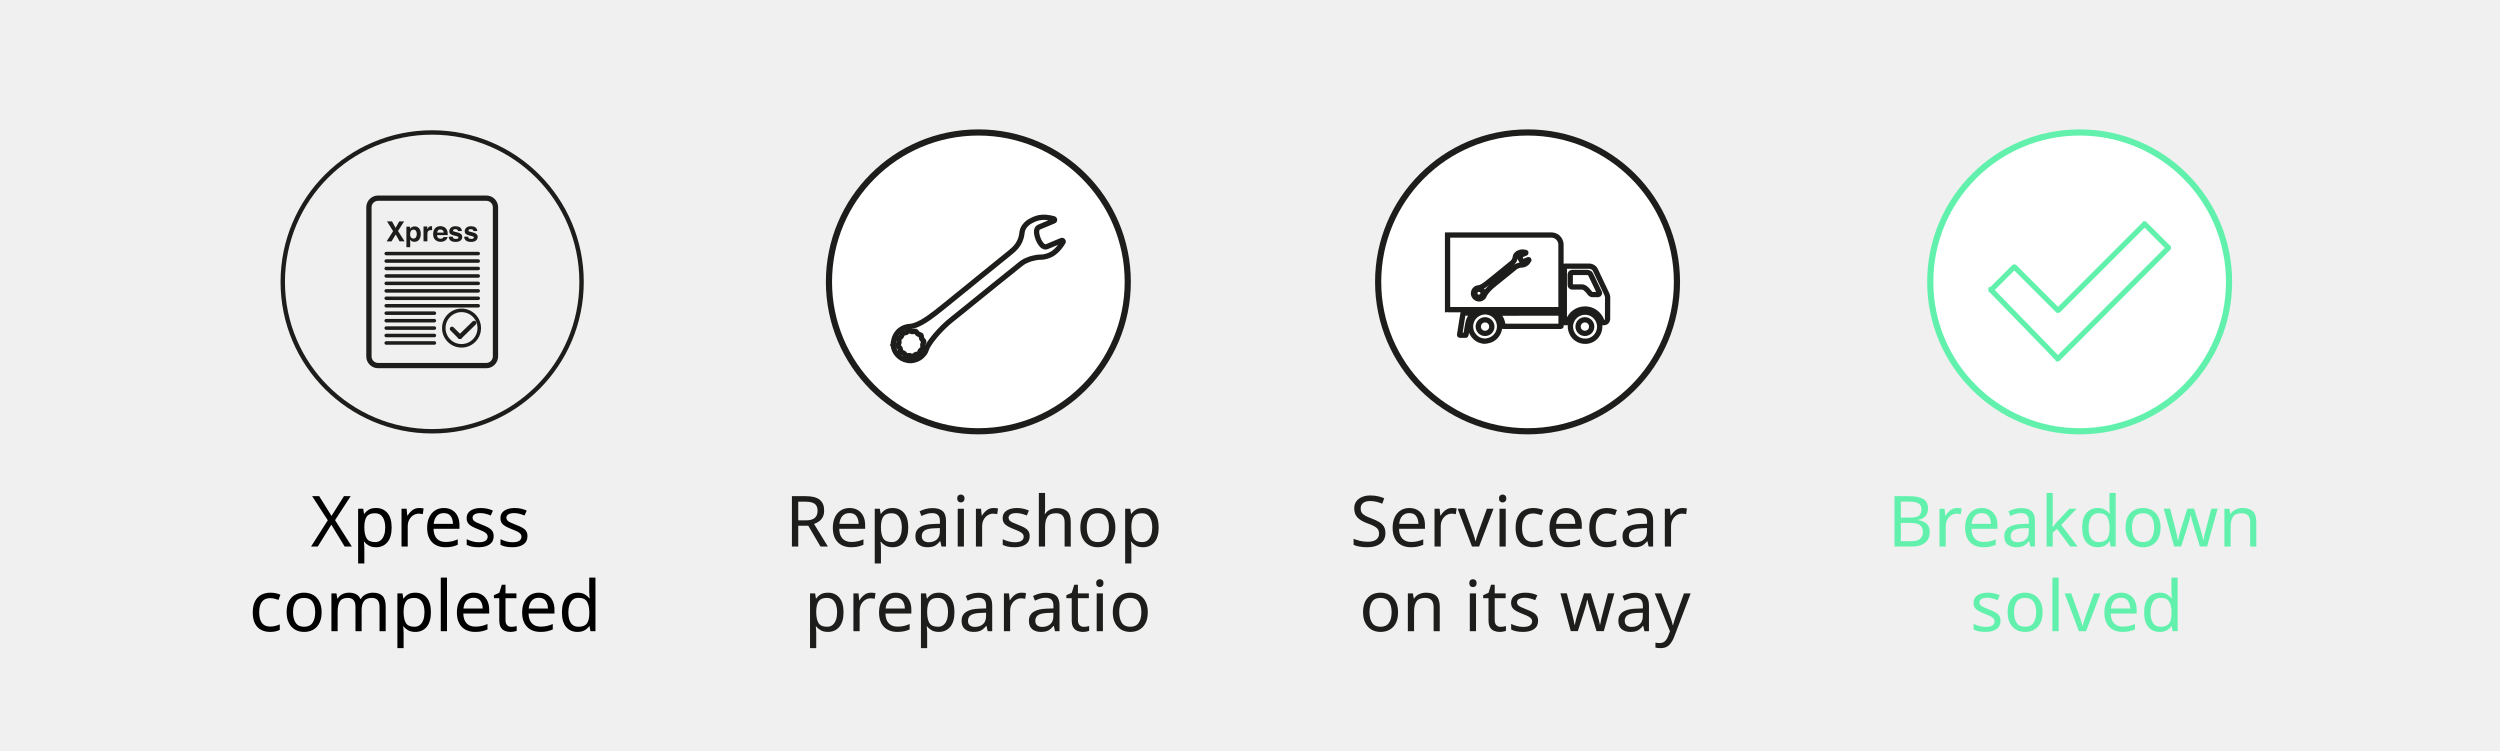
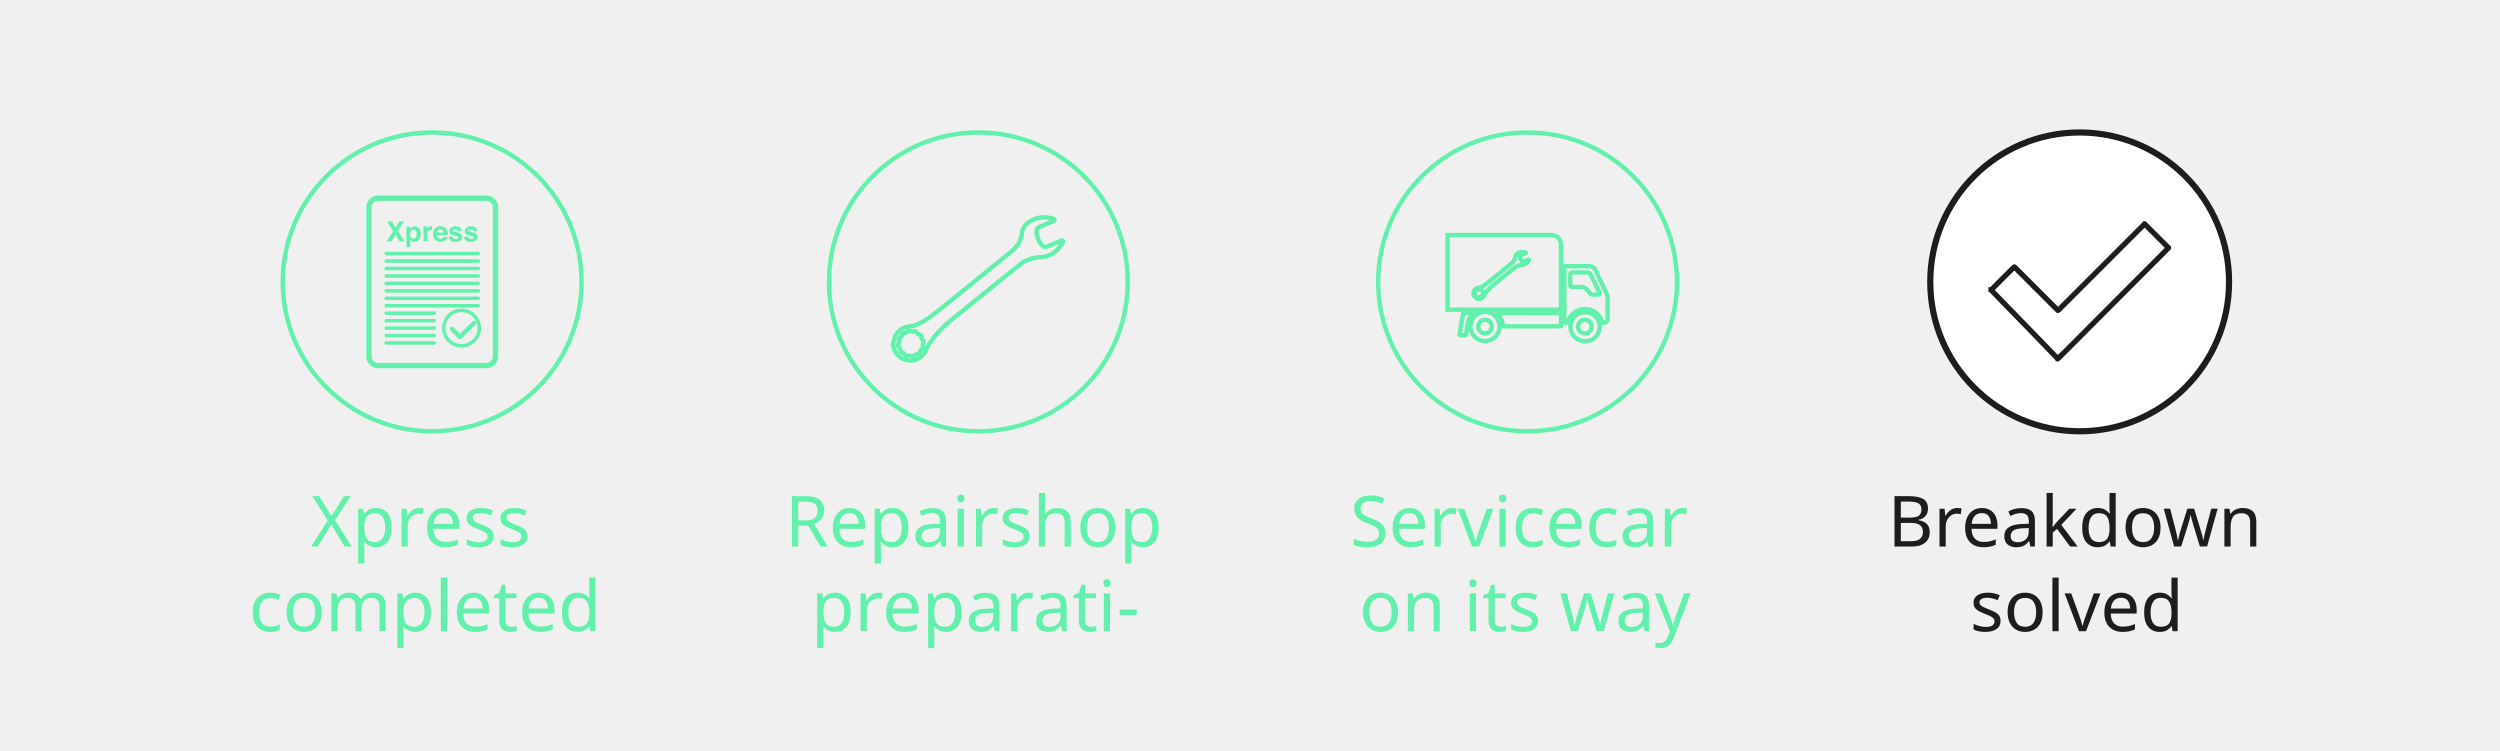
<svg xmlns="http://www.w3.org/2000/svg" version="1.1" id="Ebene_1" x="0px" y="0px" viewBox="0 0 2834.6 850.4" style="enable-background:new 0 0 2834.6 850.4;" xml:space="preserve">
  <style type="text/css">
- 	.st0{fill:none;stroke:#1D1D1B;stroke-width:5;stroke-miterlimit:10;}
- 	.st1{fill:none;stroke:#1D1D1B;stroke-width:6;stroke-miterlimit:10;}
- 	.st2{fill:none;stroke:#1D1D1B;stroke-width:4;stroke-linecap:round;stroke-linejoin:round;stroke-miterlimit:10;}
- 	.st3{fill:none;stroke:#1D1D1B;stroke-width:5;stroke-linecap:round;stroke-linejoin:round;stroke-miterlimit:10;}
- 	.st4{fill:#1D1D1B;}
+ 	.st0{fill:none;stroke:#62F1AC;stroke-width:5;stroke-miterlimit:10;}
+ 	.st1{fill:none;stroke:#62F1AC;stroke-width:6;stroke-miterlimit:10;}
+ 	.st2{fill:none;stroke:#62F1AC;stroke-width:4;stroke-linecap:round;stroke-linejoin:round;stroke-miterlimit:10;}
+ 	.st3{fill:none;stroke:#62F1AC;stroke-width:5;stroke-linecap:round;stroke-linejoin:round;stroke-miterlimit:10;}
+ 	.st4{fill:#62F1AC;}
	.st5{fill:none;}
	.st6{font-family:'HelveticaNeue-Bold';}
	.st7{font-size:80px;}
- 	.st8{fill:#62F1AC;}
- 	.st9{fill:#FFFFFF;stroke:#62F1AC;stroke-width:7;stroke-miterlimit:10;}
- 	.st10{fill:#FFFFFF;stroke:#62F1AC;stroke-width:6;stroke-miterlimit:10;}
- 	.st11{fill:#FFFFFF;stroke:#1D1D1B;stroke-width:7;stroke-miterlimit:10;}
- 	.st12{fill:#FFFFFF;stroke:#1D1D1B;stroke-width:6;stroke-miterlimit:10;}
+ 	.st8{fill:#1D1D1B;}
+ 	.st9{fill:#FFFFFF;stroke:#1D1D1B;stroke-width:7;stroke-miterlimit:10;}
+ 	.st10{fill:#FFFFFF;stroke:#1D1D1B;stroke-width:6;stroke-miterlimit:10;}
</style>
  <g id="XMLID_36_">
    <g id="XMLID_2_">
      <circle id="XMLID_3_" class="st0" cx="490" cy="319.6" r="169.4" />
      <g id="XMLID_4_">
        <path id="XMLID_29_" class="st1" d="M551.5,414.5H428.6c-5.6,0-10.3-4.6-10.3-10.3V235c0-5.6,4.6-10.3,10.3-10.3h122.9     c5.6,0,10.3,4.6,10.3,10.3v169.2C561.7,409.8,557.1,414.5,551.5,414.5z" />
        <g id="XMLID_46_">
          <line id="XMLID_28_" class="st2" x1="437.9" y1="287.5" x2="542.2" y2="287.5" />
          <line id="XMLID_27_" class="st2" x1="437.9" y1="296" x2="542.2" y2="296" />
          <line id="XMLID_26_" class="st2" x1="437.9" y1="304.4" x2="542.2" y2="304.4" />
          <line id="XMLID_25_" class="st2" x1="437.9" y1="312.9" x2="542.2" y2="312.9" />
          <line id="XMLID_24_" class="st2" x1="437.9" y1="321.3" x2="542.2" y2="321.3" />
          <line id="XMLID_23_" class="st2" x1="437.9" y1="329.8" x2="542.2" y2="329.8" />
          <line id="XMLID_22_" class="st2" x1="437.9" y1="338.2" x2="542.2" y2="338.2" />
          <line id="XMLID_21_" class="st2" x1="437.9" y1="346.7" x2="542.2" y2="346.7" />
          <line id="XMLID_20_" class="st2" x1="437.9" y1="355.1" x2="492.5" y2="355.1" />
          <line id="XMLID_19_" class="st2" x1="437.9" y1="363.6" x2="492.5" y2="363.6" />
          <line id="XMLID_18_" class="st2" x1="437.9" y1="372" x2="492.5" y2="372" />
          <line id="XMLID_17_" class="st2" x1="437.9" y1="380.4" x2="492.5" y2="380.4" />
          <line id="XMLID_16_" class="st2" x1="437.9" y1="388.9" x2="492.5" y2="388.9" />
        </g>
        <circle id="XMLID_15_" class="st2" cx="523.3" cy="372" r="20.1" />
        <g id="XMLID_42_">
          <line id="XMLID_14_" class="st3" x1="512.5" y1="372.9" x2="521.5" y2="381.9" />
          <line id="XMLID_13_" class="st3" x1="521.5" y1="381.9" x2="537.6" y2="366.2" />
        </g>
        <g id="XMLID_31_">
          <path id="XMLID_12_" class="st4" d="M443.9,273.7h-5.5l7.3-11.6l-6.9-11.1h5.7l4,7.4l4.2-7.4h5.5l-6.9,10.9l7.4,11.7h-5.7      l-4.3-7.7L443.9,273.7z" />
          <path id="XMLID_38_" class="st4" d="M475,258.7c1.4,1.4,2.1,3.6,2.1,6.4c0,2.9-0.7,5.2-2,6.8c-1.3,1.5-3,2.3-5.2,2.3      c-1.3,0-2.5-0.3-3.4-1c-0.5-0.4-1-0.9-1.4-1.6v8.7h-4.3v-23.3h4.2v2.5c0.5-0.7,1-1.3,1.5-1.7c1-0.7,2.1-1.1,3.5-1.1      C472,256.6,473.7,257.3,475,258.7z M471.7,261.9c-0.6-1-1.5-1.5-2.9-1.5c-1.6,0-2.7,0.8-3.3,2.3c-0.3,0.8-0.5,1.8-0.5,3      c0,2,0.5,3.3,1.6,4.1c0.6,0.5,1.3,0.7,2.2,0.7c1.2,0,2.2-0.5,2.8-1.4c0.6-0.9,1-2.2,1-3.8C472.5,264,472.3,262.9,471.7,261.9z" />
          <path id="XMLID_9_" class="st4" d="M489.5,256.5c0.1,0,0.2,0,0.4,0v4.5c-0.3,0-0.5-0.1-0.7-0.1c-0.2,0-0.4,0-0.5,0      c-1.8,0-2.9,0.6-3.6,1.7c-0.3,0.6-0.5,1.7-0.5,3v8h-4.4v-16.8h4.2v2.9c0.7-1.1,1.3-1.9,1.8-2.3c0.8-0.7,1.9-1,3.2-1      C489.3,256.5,489.4,256.5,489.5,256.5z" />
          <path id="XMLID_34_" class="st4" d="M503.3,257.3c1.2,0.5,2.1,1.3,2.9,2.5c0.7,1,1.1,2.2,1.3,3.5c0.1,0.8,0.2,1.9,0.2,3.3h-12.2      c0.1,1.7,0.7,2.9,1.8,3.5c0.7,0.4,1.5,0.6,2.4,0.6c1,0,1.8-0.3,2.4-0.8c0.3-0.3,0.6-0.7,0.9-1.1h4.5c-0.1,1-0.7,2-1.6,3      c-1.5,1.6-3.6,2.4-6.3,2.4c-2.2,0-4.2-0.7-5.9-2.1c-1.7-1.4-2.6-3.6-2.6-6.7c0-2.9,0.8-5.1,2.3-6.7c1.5-1.5,3.5-2.3,6-2.3      C500.8,256.5,502.1,256.7,503.3,257.3z M496.8,261.1c-0.6,0.6-1,1.5-1.2,2.6h7.5c-0.1-1.2-0.5-2.1-1.2-2.6      c-0.7-0.6-1.6-0.9-2.6-0.9C498.3,260.1,497.4,260.4,496.8,261.1z" />
          <path id="XMLID_6_" class="st4" d="M513.3,268.3c0.1,0.8,0.3,1.3,0.6,1.7c0.6,0.6,1.5,0.9,3,0.9c0.9,0,1.5-0.1,2.1-0.4      c0.5-0.3,0.8-0.6,0.8-1.1c0-0.5-0.2-0.9-0.6-1.1c-0.4-0.3-1.9-0.7-4.6-1.3c-1.9-0.5-3.2-1.1-4-1.8c-0.8-0.7-1.2-1.7-1.2-3      c0-1.5,0.6-2.9,1.8-4c1.2-1.1,2.9-1.7,5.1-1.7c2.1,0,3.8,0.4,5.1,1.2s2.1,2.3,2.3,4.3h-4.4c-0.1-0.6-0.2-1-0.5-1.3      c-0.5-0.6-1.3-0.9-2.5-0.9c-1,0-1.6,0.2-2,0.5s-0.6,0.6-0.6,1c0,0.5,0.2,0.9,0.6,1.1c0.4,0.2,2,0.6,4.6,1.2c1.8,0.4,3,1,3.9,1.9      c0.9,0.8,1.3,1.9,1.3,3.1c0,1.7-0.6,3-1.9,4.1c-1.2,1-3.1,1.6-5.7,1.6c-2.6,0-4.6-0.6-5.8-1.7c-1.2-1.1-1.9-2.5-1.9-4.2      L513.3,268.3L513.3,268.3z" />
          <path id="XMLID_30_" class="st4" d="M530.8,268.3c0.1,0.8,0.3,1.3,0.6,1.7c0.6,0.6,1.5,0.9,3,0.9c0.9,0,1.5-0.1,2.1-0.4      c0.5-0.3,0.8-0.6,0.8-1.1c0-0.5-0.2-0.9-0.6-1.1c-0.4-0.3-1.9-0.7-4.6-1.3c-1.9-0.5-3.2-1.1-4-1.8c-0.8-0.7-1.2-1.7-1.2-3      c0-1.5,0.6-2.9,1.8-4s2.9-1.7,5.1-1.7c2.1,0,3.8,0.4,5.1,1.2s2.1,2.3,2.3,4.3h-4.4c-0.1-0.6-0.2-1-0.5-1.3      c-0.5-0.6-1.3-0.9-2.5-0.9c-1,0-1.6,0.2-2,0.5c-0.4,0.3-0.6,0.6-0.6,1c0,0.5,0.2,0.9,0.6,1.1c0.4,0.2,2,0.6,4.6,1.2      c1.8,0.4,3,1,3.9,1.9c0.9,0.8,1.3,1.9,1.3,3.1c0,1.7-0.6,3-1.9,4.1c-1.2,1-3.1,1.6-5.7,1.6c-2.6,0-4.6-0.6-5.8-1.7      c-1.3-1.1-1.9-2.5-1.9-4.2L530.8,268.3L530.8,268.3z" />
        </g>
      </g>
    </g>
    <rect id="XMLID_103_" x="246.7" y="562.6" class="st5" width="476.6" height="216.6" />
    <text id="XMLID_104_" transform="matrix(1 0 0 1 352.3805 619.6904)">
-       <tspan x="0" y="0" class="st6 st7">Xpress </tspan>
-       <tspan x="-70.2" y="96" class="st6 st7">completed</tspan>
+       <tspan x="0" y="0" class="st4 st6 st7">Xpress </tspan>
+       <tspan x="-70.2" y="96" class="st4 st6 st7">completed</tspan>
    </text>
  </g>
  <g id="XMLID_37_">
    <rect id="XMLID_110_" x="2127.7" y="562.6" class="st5" width="460.6" height="183.8" />
    <text id="XMLID_109_" transform="matrix(1 0 0 1 2140.286 619.6904)">
      <tspan x="0" y="0" class="st8 st6 st7">Breakdown </tspan>
      <tspan x="93.3" y="96" class="st8 st6 st7">solved</tspan>
    </text>
    <g id="XMLID_35_">
      <circle id="XMLID_102_" class="st9" cx="2358" cy="319.6" r="169.4" />
      <g id="AWWqmQ.tif">
        <g id="XMLID_111_">
          <path id="XMLID_120_" class="st10" d="M2257.5,328.7c0.2,0,0.4-0.2,0.5-0.3c0.2-0.2,0.4-0.4,0.5-0.5      c8.2-8.2,16.3-16.3,24.5-24.5c0.2-0.2,0.4-0.4,0.6-0.6c0.2-0.2,0.4-0.2,0.6,0c0.2,0.2,0.4,0.4,0.6,0.6      c16,16,31.9,31.9,47.9,47.9c0.2,0.2,0.4,0.4,0.6,0.6c0.1,0.1,0.3,0.1,0.4,0c0.2-0.2,0.4-0.4,0.6-0.6      c20.8-20.8,41.6-41.6,62.5-62.5c11.4-11.4,22.7-22.7,34.1-34.1c0.2-0.2,0.5-0.5,0.7-0.8c0.1,0,0.1,0,0.1,0      c0.2,0.2,0.4,0.5,0.6,0.7c8.5,8.5,17.1,17.1,25.6,25.6c0.2,0.2,0.4,0.4,0.7,0.6c0,0.1,0,0.2,0,0.3c-0.3,0.3-0.5,0.6-0.8,0.9      c-15.8,15.9-31.7,31.7-47.4,47.5c-17.7,17.9-35.6,35.6-53.3,53.5c-7.6,7.7-15.3,15.4-23,23c-0.3,0.3-0.5,0.6-0.8,0.8      c-0.1,0-0.1,0-0.2,0c-0.1-0.3-0.2-0.4-0.4-0.6c-1.3-1.3-2.6-2.7-3.9-4c-1.6-1.7-3.2-3.3-4.8-5c-1.6-1.7-3.3-3.3-4.9-5.1      c-1.5-1.6-3.2-3.2-4.7-4.8c-1.6-1.7-3.3-3.3-4.9-5.1c-1.5-1.6-3.2-3.2-4.7-4.8c-1.6-1.7-3.3-3.3-4.9-5.1      c-1.5-1.6-3.2-3.2-4.7-4.8c-1.6-1.7-3.3-3.4-5-5.1c-1.5-1.6-3.1-3.2-4.6-4.8c-1.6-1.8-3.4-3.4-5.1-5.2c-1.5-1.6-3.2-3.2-4.7-4.8      c-1.6-1.7-3.3-3.3-4.9-5.1c-1.5-1.6-3.2-3.2-4.7-4.8c-1.6-1.7-3.3-3.3-4.9-5.1c-1-1.1-2.1-2.2-3.2-3.3c-0.2-0.2-0.4-0.4-0.6-0.5      C2257.5,328.8,2257.5,328.8,2257.5,328.7z" />
        </g>
      </g>
    </g>
  </g>
  <g id="XMLID_40_">
-     <rect id="XMLID_108_" x="1502" y="562.6" class="st5" width="463.3" height="183.8" />
-     <text id="XMLID_107_" transform="matrix(1 0 0 1 1530.691 619.6904)">
-       <tspan x="0" y="0" class="st4 st6 st7">Servicecar </tspan>
-       <tspan x="10.4" y="96" class="st4 st6 st7">on its way</tspan>
-     </text>
+     <g id="XMLID_107_">
+       <rect id="XMLID_69_" x="1502" y="562.6" class="st5" width="463.3" height="183.8" />
+       <text id="XMLID_68_" transform="matrix(1 0 0 1 1530.691 619.6904)">
+         <tspan x="0" y="0" class="st4 st6 st7">Servicecar </tspan>
+         <tspan x="10.4" y="96" class="st4 st6 st7">on its way</tspan>
+       </text>
+     </g>
    <g id="XMLID_33_">
-       <circle id="XMLID_101_" class="st11" cx="1732" cy="319.6" r="169.4" />
+       <circle id="XMLID_101_" class="st0" cx="1732" cy="319.6" r="169.4" />
      <g id="_x30_qD97e.tif">
        <g id="XMLID_112_">
-           <path id="XMLID_162_" class="st12" d="M1641.3,351.2c0-28.2,0-56.5,0-84.7c39.5,0,79.1,0,118.6,0c0.1,0,0.3,0.1,0.4,0.1      c0.3,0,0.6,0.1,0.8,0.1c2.4,0.5,4.5,1.6,6.1,3.5c1.1,1.3,1.9,2.7,2.3,4.3c0.3,1,0.4,2.1,0.4,3.2c0,24.2,0,48.3,0,72.5      c0,0.1,0,0.3,0,0.4c0,0.1,0,0.2,0,0.2c0,0.2-0.1,0.3-0.3,0.3c-0.2,0-0.5,0-0.7,0c-42.3,0-84.6,0-126.9,0      C1641.8,351.2,1641.5,351.2,1641.3,351.2z M1670.7,332.6c0,0.2,0,0.4,0,0.6c0.3,2.9,2.5,5,5,5.6c1.6,0.3,3.1,0.1,4.4-0.7      c1.4-0.8,2.4-2,2.9-3.5c0.1-0.4,0.3-0.7,0.5-1c0.4-0.7,0.8-1.4,1.3-2c1.1-1.6,2.5-3,3.8-4.4c0.5-0.5,1-1,1.5-1.5      c0.4-0.4,0.9-0.8,1.3-1.2c1.3-1.1,2.6-2.1,3.9-3.2c2.4-1.9,4.8-3.9,7.2-5.8c2.4-2,4.8-3.9,7.3-5.9c2.7-2.2,5.4-4.3,8-6.5      c0.4-0.3,0.9-0.7,1.3-0.9c0.9-0.5,1.9-0.9,2.9-1.2c1-0.3,1.9-0.5,2.9-0.5c0.4,0,0.9,0,1.3-0.1c1.3-0.2,2.5-0.6,3.6-1.3      c1.6-1,2.7-2.4,3.6-4c0-0.1,0.1-0.1,0.1-0.2c0.1-0.3-0.1-0.6-0.5-0.5c-0.1,0-0.3,0.1-0.4,0.1c-0.8,0.3-1.6,0.6-2.4,1      c-0.9,0.4-1.8,0.7-2.7,1.1c-0.5,0.2-0.9,0.1-1.4-0.1c-0.1-0.1-0.3-0.2-0.4-0.3c-0.3-0.3-0.6-0.6-0.8-0.9      c-0.7-1.1-1.2-2.3-1.4-3.7c-0.1-0.4,0-0.8,0.1-1.2c0.1-0.6,0.4-1,1-1.2c0,0,0.1,0,0.1-0.1c1.6-0.7,3.3-1.3,4.9-2      c0.1-0.1,0.3-0.1,0.4-0.2c0.3-0.2,0.2-0.5-0.1-0.6c-0.1-0.1-0.3-0.1-0.4-0.1c-0.8-0.2-1.6-0.3-2.4-0.4c-0.8-0.1-1.6,0-2.4,0.1      c-1.7,0.3-3.3,1-4.6,2.1c-1.1,0.9-1.8,2-2,3.5c-0.1,0.6-0.2,1.2-0.4,1.8c-0.4,1.3-0.9,2.4-1.8,3.4c-0.6,0.8-1.3,1.4-2.1,2      c-0.9,0.8-1.9,1.5-2.8,2.3c-3.2,2.6-6.5,5.2-9.7,7.9c-2.2,1.8-4.4,3.5-6.5,5.3c-3,2.4-6,4.9-9,7.2c-1.6,1.2-3.2,2.4-4.9,3.4      c-0.8,0.4-1.6,0.8-2.4,1.1c-0.7,0.3-1.5,0.5-2.2,0.5C1673.3,326.5,1670.7,329.3,1670.7,332.6z" />
-           <path id="XMLID_159_" class="st12" d="M1822.7,362.4c0,0.1-0.1,0.2-0.1,0.3c-0.2,1.4-1.6,3-3.8,3.1c-0.6,0-1.1,0-1.7,0      c-0.1,0-0.2,0-0.2,0c-0.2,0-0.3-0.1-0.3-0.3c-0.1-0.2-0.1-0.3-0.1-0.5c-0.7-2.6-1.9-4.9-3.6-7c-1.6-2-3.5-3.7-5.8-5      c-2.2-1.3-4.5-2.1-7-2.4c-1.2-0.2-2.5-0.3-3.8-0.2c-3.8,0.2-7.4,1.3-10.5,3.5c-1.1,0.8-2.1,1.6-3,2.5c-1.2,1.3-2.3,2.7-3.2,4.3      c-0.8,1.4-1.4,2.9-1.8,4.4c-0.2,0.7-0.2,0.7-0.8,0.7c-0.9,0-1.8,0-2.7,0c-0.1,0-0.3,0-0.4,0c-0.1,0-0.2-0.1-0.2-0.2      c0-0.1,0-0.2,0-0.3c0-0.2,0-0.3,0-0.5c0-20.7,0-41.3,0-62c0-0.2,0-0.4,0-0.6c0-0.3,0.1-0.4,0.4-0.4c0.1,0,0.2,0,0.3,0      c0.3,0,0.5,0,0.8,0c8.8,0,17.7,0,26.5,0c1,0,2,0.1,2.9,0.5c1.9,0.7,3.4,1.9,4.3,3.8c0.6,1.2,1.1,2.3,1.7,3.5      c0.3,0.7,0.7,1.5,1,2.2c1,2.2,2.1,4.3,3.1,6.5c1.2,2.5,2.4,5,3.6,7.6c1.1,2.4,2.3,4.8,3.4,7.2c0.3,0.7,0.7,1.4,0.8,2.2      c0.1,0.3,0.2,0.7,0.2,1.1c0,0.1,0,0.2,0.1,0.4C1822.7,345.2,1822.7,353.8,1822.7,362.4z M1791.4,308.9L1791.4,308.9      c-2.7,0-5.5,0-8.2,0c-0.2,0-0.4,0-0.6,0c-1.2,0.1-2.1,1-2.2,2.3c0,0.1,0,0.3,0,0.4c0,3.7,0,7.5,0,11.2c0,0.2,0,0.3,0,0.5      c0.1,1.1,0.9,2,2.1,2.1c0.2,0,0.4,0,0.6,0c3.5,0,7,0,10.5,0c0.7,0,1.4,0.1,2.1,0.4c0.7,0.3,1.4,0.7,2,1.2c1,0.8,1.9,1.7,2.7,2.6      c0.8,0.9,1.5,1.9,2.3,2.8c0.2,0.2,0.4,0.4,0.6,0.7c0.5,0.5,1.2,0.8,2,0.9c0.1,0,0.3,0,0.4,0c2,0,3.9,0,5.9,0c0.2,0,0.3,0,0.5,0      c0.6-0.1,1.1-0.4,1.4-1.1c0.2-0.5,0.1-0.9-0.1-1.3c-0.3-0.7-0.6-1.3-1-2c-0.8-1.6-1.5-3.2-2.3-4.8c-1.3-2.8-2.7-5.6-4-8.3      c-0.8-1.6-1.5-3.2-2.3-4.8c-0.1-0.2-0.2-0.5-0.4-0.7c-0.6-1.1-1.5-1.7-2.7-2c-0.3-0.1-0.6-0.1-1-0.1      C1796.9,308.9,1794.1,308.9,1791.4,308.9z" />
-           <path id="XMLID_156_" class="st12" d="M1795.3,386.8c-0.3-0.1-0.5-0.1-0.8-0.1c-3-0.5-5.6-1.7-7.9-3.6c-1.8-1.5-3.2-3.2-4.2-5.3      c-0.9-1.8-1.5-3.6-1.7-5.6c-0.3-2.7,0-5.4,1.1-7.9c0.7-1.8,1.7-3.5,3.1-4.9c2.7-3,6-4.7,9.9-5.3c1-0.2,2.1-0.2,3.2-0.2      c2.2,0.1,4.3,0.6,6.3,1.6c2.1,1,4,2.4,5.5,4.2c1.9,2.2,3.1,4.8,3.7,7.6c0.3,1.4,0.4,2.7,0.3,4.1c-0.2,2.6-0.9,5-2.2,7.3      c-0.9,1.5-1.9,2.8-3.2,4c-1.8,1.6-3.8,2.8-6.1,3.5c-0.9,0.3-1.9,0.5-2.9,0.6c-0.1,0-0.2,0-0.3,0.1      C1797.7,386.8,1796.5,386.8,1795.3,386.8z M1804.7,370.3c0.1-3.8-3-7.7-7.7-7.7c-4.2,0-7.7,3.3-7.7,7.7c0,4.7,3.9,7.7,7.7,7.7      C1801.3,378,1804.8,374.6,1804.7,370.3z" />
-           <path id="XMLID_153_" class="st12" d="M1682,386.8c-0.3-0.1-0.5-0.1-0.8-0.2c-3.1-0.5-5.8-1.8-8.2-3.9c-1.6-1.4-2.9-3.1-3.9-5      c-0.8-1.6-1.4-3.4-1.6-5.2c-0.1-0.8-0.2-1.7-0.2-2.5c0.1-2.8,0.8-5.4,2.1-7.9c0.9-1.6,2-2.9,3.3-4.2c1.6-1.4,3.4-2.5,5.4-3.3      c1.2-0.4,2.4-0.7,3.7-0.9c1.1-0.1,2.3-0.2,3.4-0.1c2.1,0.2,4.1,0.8,6,1.7c3.2,1.6,5.6,4.1,7.3,7.3c0.9,1.8,1.5,3.8,1.7,5.9      c0.3,2.7-0.1,5.4-1.2,8c-1,2.4-2.5,4.4-4.4,6.1c-2.3,2-5,3.3-8.1,3.8c-0.3,0-0.6,0.1-0.9,0.2      C1684.5,386.8,1683.2,386.8,1682,386.8z M1683.8,378c4.1,0.1,7.7-3.2,7.7-7.7c0-4.2-3.3-7.7-7.7-7.7c-4.5,0-7.7,3.7-7.7,7.7      C1676.1,374.6,1679.7,378.1,1683.8,378z" />
-           <path id="XMLID_152_" class="st12" d="M1733.4,355c11.9,0,23.7,0,35.6,0c0.2,0,0.4,0,0.7,0c0.2,0,0.3,0.1,0.3,0.3      c0,0.2,0,0.4,0,0.6c0,2.5,0,5,0,7.4c0,2,0,3.9,0,5.9c0,0.2,0,0.4,0,0.6c0,0.1-0.1,0.2-0.2,0.2c-0.1,0-0.2,0-0.2,0      c-0.2,0-0.3,0-0.5,0c-21.4,0-42.7,0-64.1,0c-0.2,0-0.4,0-0.7,0c-0.2,0-0.3-0.1-0.3-0.3c0-0.1,0-0.2,0-0.3      c-0.1-3-0.9-5.8-2.3-8.4c-0.9-1.7-2-3.2-3.3-4.5c-0.3-0.3-0.7-0.7-1-1c-0.1-0.1-0.2-0.2-0.2-0.2c-0.1-0.1,0-0.2,0.1-0.2      c0.1,0,0.2,0,0.2,0c0.2,0,0.4,0,0.6,0C1709.7,355,1721.6,355,1733.4,355z" />
-           <path id="XMLID_151_" class="st12" d="M1664.9,355c1.8,0,3.5,0,5.3,0c0.2,0,0.4-0.1,0.6,0.1c0,0.2-0.2,0.3-0.3,0.4      c-1,0.9-1.8,1.8-2.6,2.9c-1.2,1.7-2.2,3.5-2.8,5.4c-0.4,1.2-0.7,2.4-0.9,3.6c-0.5,2.8-0.9,5.7-1.4,8.5c-0.2,1.2-0.4,2.4-0.6,3.6      c-0.1,0.6-0.1,0.6-0.7,0.6c-2,0-4,0-5.9,0c-0.6,0-0.7,0-0.6-0.7c0.3-1.7,0.5-3.3,0.8-5c0.4-2.6,0.8-5.2,1.2-7.8      c0.4-2.3,0.7-4.6,1.1-6.8c0.2-1.4,0.5-2.9,0.7-4.3c0,0,0,0,0,0c0.1-0.5,0.1-0.5,0.6-0.6c0.6,0,1.2,0,1.9,0      C1662.4,355,1663.7,355,1664.9,355z" />
-           <path id="XMLID_150_" class="st12" d="M1676.3,327.7c0.1,0,0.2,0.1,0.3,0.1c1,0.4,0.7,0.3,1.7,0.2c0.3-0.1,0.6,0,0.8,0.3      c0,0,0,0,0,0c0.3,0.5,0.7,0.8,1.3,0.9c0.1,0,0.1,0.1,0.2,0.1c0.2,0.1,0.3,0.2,0.3,0.4c0,0.2,0.1,0.4,0.1,0.6      c0,0.3,0.1,0.5,0.3,0.7c0.1,0.2,0.3,0.3,0.4,0.5c0.1,0.1,0.1,0.3,0.1,0.4c-0.1,0.2-0.2,0.5-0.3,0.7c-0.1,0.2-0.1,0.4-0.1,0.7      c0,0.2,0.1,0.4,0.1,0.6c0,0.2,0,0.4-0.2,0.5c-0.2,0.1-0.3,0.3-0.5,0.4c-0.2,0.2-0.4,0.4-0.5,0.6c-0.1,0.2-0.2,0.4-0.3,0.6      c-0.1,0.2-0.2,0.2-0.3,0.3c-0.2,0-0.3,0.1-0.5,0.1c-0.4,0-0.7,0.2-1,0.5c-0.1,0.1-0.2,0.2-0.4,0.3c-0.1,0.1-0.3,0.1-0.5,0.1      c-0.2-0.1-0.4-0.2-0.7-0.2c-0.2-0.1-0.5-0.1-0.7-0.1c-0.2,0-0.4,0-0.5,0.1c-0.3,0.1-0.5,0-0.6-0.3c-0.1-0.2-0.2-0.3-0.3-0.4      c-0.2-0.2-0.4-0.3-0.6-0.4c-0.2-0.1-0.4-0.2-0.6-0.2c-0.3-0.1-0.4-0.3-0.4-0.5c0-0.2-0.1-0.3-0.1-0.5c0-0.3-0.1-0.6-0.4-0.8      c-0.1-0.1-0.2-0.3-0.3-0.4c-0.2-0.2-0.2-0.4-0.1-0.6c0.1-0.2,0.1-0.4,0.2-0.6c0.1-0.2,0.1-0.5,0.1-0.7c0-0.2-0.1-0.4-0.1-0.6      c0-0.2,0-0.4,0.2-0.5c0.2-0.1,0.3-0.3,0.5-0.4c0.2-0.2,0.4-0.4,0.5-0.7c0-0.1,0.1-0.3,0.2-0.4c0.1-0.3,0.3-0.4,0.6-0.5      c0.2,0,0.4-0.1,0.5-0.1c0.3,0,0.5-0.1,0.7-0.3c0.2-0.1,0.3-0.3,0.5-0.4C1676.1,327.8,1676.2,327.7,1676.3,327.7z" />
+           <path id="XMLID_162_" class="st0" d="M1641.3,351.2c0-28.2,0-56.5,0-84.7c39.5,0,79.1,0,118.6,0c0.1,0,0.3,0.1,0.4,0.1      c0.3,0,0.6,0.1,0.8,0.1c2.4,0.5,4.5,1.6,6.1,3.5c1.1,1.3,1.9,2.7,2.3,4.3c0.3,1,0.4,2.1,0.4,3.2c0,24.2,0,48.3,0,72.5      c0,0.1,0,0.3,0,0.4c0,0.1,0,0.2,0,0.2c0,0.2-0.1,0.3-0.3,0.3c-0.2,0-0.5,0-0.7,0c-42.3,0-84.6,0-126.9,0      C1641.8,351.2,1641.5,351.2,1641.3,351.2z M1670.7,332.6c0,0.2,0,0.4,0,0.6c0.3,2.9,2.5,5,5,5.6c1.6,0.3,3.1,0.1,4.4-0.7      c1.4-0.8,2.4-2,2.9-3.5c0.1-0.4,0.3-0.7,0.5-1c0.4-0.7,0.8-1.4,1.3-2c1.1-1.6,2.5-3,3.8-4.4c0.5-0.5,1-1,1.5-1.5      c0.4-0.4,0.9-0.8,1.3-1.2c1.3-1.1,2.6-2.1,3.9-3.2c2.4-1.9,4.8-3.9,7.2-5.8c2.4-2,4.8-3.9,7.3-5.9c2.7-2.2,5.4-4.3,8-6.5      c0.4-0.3,0.9-0.7,1.3-0.9c0.9-0.5,1.9-0.9,2.9-1.2c1-0.3,1.9-0.5,2.9-0.5c0.4,0,0.9,0,1.3-0.1c1.3-0.2,2.5-0.6,3.6-1.3      c1.6-1,2.7-2.4,3.6-4c0-0.1,0.1-0.1,0.1-0.2c0.1-0.3-0.1-0.6-0.5-0.5c-0.1,0-0.3,0.1-0.4,0.1c-0.8,0.3-1.6,0.6-2.4,1      c-0.9,0.4-1.8,0.7-2.7,1.1c-0.5,0.2-0.9,0.1-1.4-0.1c-0.1-0.1-0.3-0.2-0.4-0.3c-0.3-0.3-0.6-0.6-0.8-0.9      c-0.7-1.1-1.2-2.3-1.4-3.7c-0.1-0.4,0-0.8,0.1-1.2c0.1-0.6,0.4-1,1-1.2c0,0,0.1,0,0.1-0.1c1.6-0.7,3.3-1.3,4.9-2      c0.1-0.1,0.3-0.1,0.4-0.2c0.3-0.2,0.2-0.5-0.1-0.6c-0.1-0.1-0.3-0.1-0.4-0.1c-0.8-0.2-1.6-0.3-2.4-0.4c-0.8-0.1-1.6,0-2.4,0.1      c-1.7,0.3-3.3,1-4.6,2.1c-1.1,0.9-1.8,2-2,3.5c-0.1,0.6-0.2,1.2-0.4,1.8c-0.4,1.3-0.9,2.4-1.8,3.4c-0.6,0.8-1.3,1.4-2.1,2      c-0.9,0.8-1.9,1.5-2.8,2.3c-3.2,2.6-6.5,5.2-9.7,7.9c-2.2,1.8-4.4,3.5-6.5,5.3c-3,2.4-6,4.9-9,7.2c-1.6,1.2-3.2,2.4-4.9,3.4      c-0.8,0.4-1.6,0.8-2.4,1.1c-0.7,0.3-1.5,0.5-2.2,0.5C1673.3,326.5,1670.7,329.3,1670.7,332.6z" />
+           <path id="XMLID_159_" class="st0" d="M1822.7,362.4c0,0.1-0.1,0.2-0.1,0.3c-0.2,1.4-1.6,3-3.8,3.1c-0.6,0-1.1,0-1.7,0      c-0.1,0-0.2,0-0.2,0c-0.2,0-0.3-0.1-0.3-0.3c-0.1-0.2-0.1-0.3-0.1-0.5c-0.7-2.6-1.9-4.9-3.6-7c-1.6-2-3.5-3.7-5.8-5      c-2.2-1.3-4.5-2.1-7-2.4c-1.2-0.2-2.5-0.3-3.8-0.2c-3.8,0.2-7.4,1.3-10.5,3.5c-1.1,0.8-2.1,1.6-3,2.5c-1.2,1.3-2.3,2.7-3.2,4.3      c-0.8,1.4-1.4,2.9-1.8,4.4c-0.2,0.7-0.2,0.7-0.8,0.7c-0.9,0-1.8,0-2.7,0c-0.1,0-0.3,0-0.4,0c-0.1,0-0.2-0.1-0.2-0.2      c0-0.1,0-0.2,0-0.3c0-0.2,0-0.3,0-0.5c0-20.7,0-41.3,0-62c0-0.2,0-0.4,0-0.6c0-0.3,0.1-0.4,0.4-0.4c0.1,0,0.2,0,0.3,0      c0.3,0,0.5,0,0.8,0c8.8,0,17.7,0,26.5,0c1,0,2,0.1,2.9,0.5c1.9,0.7,3.4,1.9,4.3,3.8c0.6,1.2,1.1,2.3,1.7,3.5      c0.3,0.7,0.7,1.5,1,2.2c1,2.2,2.1,4.3,3.1,6.5c1.2,2.5,2.4,5,3.6,7.6c1.1,2.4,2.3,4.8,3.4,7.2c0.3,0.7,0.7,1.4,0.8,2.2      c0.1,0.3,0.2,0.7,0.2,1.1c0,0.1,0,0.2,0.1,0.4C1822.7,345.2,1822.7,353.8,1822.7,362.4z M1791.4,308.9L1791.4,308.9      c-2.7,0-5.5,0-8.2,0c-0.2,0-0.4,0-0.6,0c-1.2,0.1-2.1,1-2.2,2.3c0,0.1,0,0.3,0,0.4c0,3.7,0,7.5,0,11.2c0,0.2,0,0.3,0,0.5      c0.1,1.1,0.9,2,2.1,2.1c0.2,0,0.4,0,0.6,0c3.5,0,7,0,10.5,0c0.7,0,1.4,0.1,2.1,0.4c0.7,0.3,1.4,0.7,2,1.2c1,0.8,1.9,1.7,2.7,2.6      c0.8,0.9,1.5,1.9,2.3,2.8c0.2,0.2,0.4,0.4,0.6,0.7c0.5,0.5,1.2,0.8,2,0.9c0.1,0,0.3,0,0.4,0c2,0,3.9,0,5.9,0c0.2,0,0.3,0,0.5,0      c0.6-0.1,1.1-0.4,1.4-1.1c0.2-0.5,0.1-0.9-0.1-1.3c-0.3-0.7-0.6-1.3-1-2c-0.8-1.6-1.5-3.2-2.3-4.8c-1.3-2.8-2.7-5.6-4-8.3      c-0.8-1.6-1.5-3.2-2.3-4.8c-0.1-0.2-0.2-0.5-0.4-0.7c-0.6-1.1-1.5-1.7-2.7-2c-0.3-0.1-0.6-0.1-1-0.1      C1796.9,308.9,1794.1,308.9,1791.4,308.9z" />
+           <path id="XMLID_156_" class="st0" d="M1795.3,386.8c-0.3-0.1-0.5-0.1-0.8-0.1c-3-0.5-5.6-1.7-7.9-3.6c-1.8-1.5-3.2-3.2-4.2-5.3      c-0.9-1.8-1.5-3.6-1.7-5.6c-0.3-2.7,0-5.4,1.1-7.9c0.7-1.8,1.7-3.5,3.1-4.9c2.7-3,6-4.7,9.9-5.3c1-0.2,2.1-0.2,3.2-0.2      c2.2,0.1,4.3,0.6,6.3,1.6c2.1,1,4,2.4,5.5,4.2c1.9,2.2,3.1,4.8,3.7,7.6c0.3,1.4,0.4,2.7,0.3,4.1c-0.2,2.6-0.9,5-2.2,7.3      c-0.9,1.5-1.9,2.8-3.2,4c-1.8,1.6-3.8,2.8-6.1,3.5c-0.9,0.3-1.9,0.5-2.9,0.6c-0.1,0-0.2,0-0.3,0.1      C1797.7,386.8,1796.5,386.8,1795.3,386.8z M1804.7,370.3c0.1-3.8-3-7.7-7.7-7.7c-4.2,0-7.7,3.3-7.7,7.7c0,4.7,3.9,7.7,7.7,7.7      C1801.3,378,1804.8,374.6,1804.7,370.3z" />
+           <path id="XMLID_153_" class="st0" d="M1682,386.8c-0.3-0.1-0.5-0.1-0.8-0.2c-3.1-0.5-5.8-1.8-8.2-3.9c-1.6-1.4-2.9-3.1-3.9-5      c-0.8-1.6-1.4-3.4-1.6-5.2c-0.1-0.8-0.2-1.7-0.2-2.5c0.1-2.8,0.8-5.4,2.1-7.9c0.9-1.6,2-2.9,3.3-4.2c1.6-1.4,3.4-2.5,5.4-3.3      c1.2-0.4,2.4-0.7,3.7-0.9c1.1-0.1,2.3-0.2,3.4-0.1c2.1,0.2,4.1,0.8,6,1.7c3.2,1.6,5.6,4.1,7.3,7.3c0.9,1.8,1.5,3.8,1.7,5.9      c0.3,2.7-0.1,5.4-1.2,8c-1,2.4-2.5,4.4-4.4,6.1c-2.3,2-5,3.3-8.1,3.8c-0.3,0-0.6,0.1-0.9,0.2      C1684.5,386.8,1683.2,386.8,1682,386.8z M1683.8,378c4.1,0.1,7.7-3.2,7.7-7.7c0-4.2-3.3-7.7-7.7-7.7c-4.5,0-7.7,3.7-7.7,7.7      C1676.1,374.6,1679.7,378.1,1683.8,378z" />
+           <path id="XMLID_152_" class="st0" d="M1733.4,355c11.9,0,23.7,0,35.6,0c0.2,0,0.4,0,0.7,0c0.2,0,0.3,0.1,0.3,0.3      c0,0.2,0,0.4,0,0.6c0,2.5,0,5,0,7.4c0,2,0,3.9,0,5.9c0,0.2,0,0.4,0,0.6c0,0.1-0.1,0.2-0.2,0.2c-0.1,0-0.2,0-0.2,0      c-0.2,0-0.3,0-0.5,0c-21.4,0-42.7,0-64.1,0c-0.2,0-0.4,0-0.7,0c-0.2,0-0.3-0.1-0.3-0.3c0-0.1,0-0.2,0-0.3      c-0.1-3-0.9-5.8-2.3-8.4c-0.9-1.7-2-3.2-3.3-4.5c-0.3-0.3-0.7-0.7-1-1c-0.1-0.1-0.2-0.2-0.2-0.2c-0.1-0.1,0-0.2,0.1-0.2      c0.1,0,0.2,0,0.2,0c0.2,0,0.4,0,0.6,0C1709.7,355,1721.6,355,1733.4,355z" />
+           <path id="XMLID_151_" class="st0" d="M1664.9,355c1.8,0,3.5,0,5.3,0c0.2,0,0.4-0.1,0.6,0.1c0,0.2-0.2,0.3-0.3,0.4      c-1,0.9-1.8,1.8-2.6,2.9c-1.2,1.7-2.2,3.5-2.8,5.4c-0.4,1.2-0.7,2.4-0.9,3.6c-0.5,2.8-0.9,5.7-1.4,8.5c-0.2,1.2-0.4,2.4-0.6,3.6      c-0.1,0.6-0.1,0.6-0.7,0.6c-2,0-4,0-5.9,0c-0.6,0-0.7,0-0.6-0.7c0.3-1.7,0.5-3.3,0.8-5c0.4-2.6,0.8-5.2,1.2-7.8      c0.4-2.3,0.7-4.6,1.1-6.8c0.2-1.4,0.5-2.9,0.7-4.3c0,0,0,0,0,0c0.1-0.5,0.1-0.5,0.6-0.6c0.6,0,1.2,0,1.9,0      C1662.4,355,1663.7,355,1664.9,355z" />
+           <path id="XMLID_150_" class="st0" d="M1676.3,327.7c0.1,0,0.2,0.1,0.3,0.1c1,0.4,0.7,0.3,1.7,0.2c0.3-0.1,0.6,0,0.8,0.3      c0,0,0,0,0,0c0.3,0.5,0.7,0.8,1.3,0.9c0.1,0,0.1,0.1,0.2,0.1c0.2,0.1,0.3,0.2,0.3,0.4c0,0.2,0.1,0.4,0.1,0.6      c0,0.3,0.1,0.5,0.3,0.7c0.1,0.2,0.3,0.3,0.4,0.5c0.1,0.1,0.1,0.3,0.1,0.4c-0.1,0.2-0.2,0.5-0.3,0.7c-0.1,0.2-0.1,0.4-0.1,0.7      c0,0.2,0.1,0.4,0.1,0.6c0,0.2,0,0.4-0.2,0.5c-0.2,0.1-0.3,0.3-0.5,0.4c-0.2,0.2-0.4,0.4-0.5,0.6c-0.1,0.2-0.2,0.4-0.3,0.6      c-0.1,0.2-0.2,0.2-0.3,0.3c-0.2,0-0.3,0.1-0.5,0.1c-0.4,0-0.7,0.2-1,0.5c-0.1,0.1-0.2,0.2-0.4,0.3c-0.1,0.1-0.3,0.1-0.5,0.1      c-0.2-0.1-0.4-0.2-0.7-0.2c-0.2-0.1-0.5-0.1-0.7-0.1c-0.2,0-0.4,0-0.5,0.1c-0.3,0.1-0.5,0-0.6-0.3c-0.1-0.2-0.2-0.3-0.3-0.4      c-0.2-0.2-0.4-0.3-0.6-0.4c-0.2-0.1-0.4-0.2-0.6-0.2c-0.3-0.1-0.4-0.3-0.4-0.5c0-0.2-0.1-0.3-0.1-0.5c0-0.3-0.1-0.6-0.4-0.8      c-0.1-0.1-0.2-0.3-0.3-0.4c-0.2-0.2-0.2-0.4-0.1-0.6c0.1-0.2,0.1-0.4,0.2-0.6c0.1-0.2,0.1-0.5,0.1-0.7c0-0.2-0.1-0.4-0.1-0.6      c0-0.2,0-0.4,0.2-0.5c0.2-0.1,0.3-0.3,0.5-0.4c0.2-0.2,0.4-0.4,0.5-0.7c0-0.1,0.1-0.3,0.2-0.4c0.1-0.3,0.3-0.4,0.6-0.5      c0.2,0,0.4-0.1,0.5-0.1c0.3,0,0.5-0.1,0.7-0.3c0.2-0.1,0.3-0.3,0.5-0.4C1676.1,327.8,1676.2,327.7,1676.3,327.7z" />
        </g>
      </g>
    </g>
  </g>
  <g id="XMLID_1_">
-     <rect id="XMLID_106_" x="888.6" y="562.6" class="st5" width="441.5" height="183.8" />
-     <text id="XMLID_105_" transform="matrix(1 0 0 1 890.1361 619.6904)">
-       <tspan x="0" y="0" class="st4 st6 st7">Repairshop </tspan>
-       <tspan x="21.5" y="96" class="st4 st6 st7">preparatio</tspan>
-     </text>
+     <g id="XMLID_105_">
+       <rect id="XMLID_67_" x="888.6" y="562.6" class="st5" width="441.5" height="183.8" />
+       <text id="XMLID_66_" transform="matrix(1 0 0 1 890.1361 619.6904)">
+         <tspan x="0" y="0" class="st4 st6 st7">Repairshop </tspan>
+         <tspan x="29.6" y="96" class="st4 st6 st7">preparati</tspan>
+         <tspan x="376.2" y="96" class="st4 st6 st7">-</tspan>
+       </text>
+     </g>
    <g id="XMLID_5_">
-       <circle id="XMLID_32_" class="st11" cx="1109.3" cy="319.6" r="169.4" />
+       <circle id="XMLID_32_" class="st0" cx="1109.3" cy="319.6" r="169.4" />
      <g id="XMLID_39_">
        <g id="_x31_4X0Jv.tif">
          <g id="XMLID_113_">
-             <path id="XMLID_127_" class="st1" d="M1013,388c0.3-0.6,0.3-1.2,0.4-1.8c0.7-3.9,2.4-7.2,5.1-10.1c2.6-2.7,5.7-4.5,9.4-5.4       c1.1-0.3,2.3-0.4,3.4-0.5c1.7-0.1,3.3-0.4,4.9-0.9c3-0.9,5.9-2.2,8.6-3.7c5.8-3.2,11.1-7.1,16.3-11.1c3.6-2.8,7.2-5.7,10.8-8.6       c5-4,10-8,14.9-12.1c3.6-2.9,7.3-5.9,10.9-8.8c3.8-3.1,7.6-6.2,11.4-9.3c3.3-2.7,6.6-5.3,9.9-8c4.1-3.3,8.1-6.6,12.2-9.9       c3.3-2.7,6.6-5.3,9.9-8c2.7-2.2,5.4-4.3,8-6.7c4.2-3.8,7.2-8.4,8.7-13.9c0.5-1.8,0.8-3.6,1-5.4c0.3-2.9,1.4-5.4,3.2-7.7       c1.9-2.5,4.3-4.3,7.1-5.8c2.3-1.2,4.6-2.3,7.2-3c1.6-0.4,3.2-0.7,4.8-0.8c0.2,0,0.5,0,0.7-0.1c1.3,0,2.6,0,4,0       c0.2,0.1,0.4,0.1,0.5,0.1c1.5,0.1,3,0.3,4.5,0.6c1.3,0.2,2.5,0.5,3.8,0.9c0.9,0.2,1.2,0.8,1.1,1.6c-0.1,0.6-0.6,0.8-1.1,1       c-3.8,1.6-7.7,3.2-11.5,4.8c-1.7,0.7-3.5,1.4-5.2,2.2c-0.9,0.4-1.5,1-1.9,1.9c-0.3,0.6-0.5,1.3-0.6,2c-0.2,1.4-0.1,2.8,0.2,4.2       c0.7,3.9,2.2,7.5,4.5,10.7c0.9,1.3,2,2.4,3.5,3.1c1.1,0.6,2.3,0.6,3.5,0.1c2.9-1.2,5.7-2.4,8.6-3.6c2.6-1.1,5.1-2.1,7.7-3.2       c1.1-0.4,1.5-0.3,2,0.7c0,0.3,0,0.6,0,0.9c-1.2,2.1-2.6,4-4.1,5.9c-2.4,3-5.2,5.7-8.5,7.7c-2.8,1.6-5.8,2.6-8.9,3.2       c-1.6,0.3-3.2,0.4-4.9,0.4c-2.2,0-4.3,0.4-6.4,0.9c-3.6,0.7-7,1.9-10.3,3.5c-2.1,1.1-4,2.4-5.8,3.9c-2.1,1.7-4.2,3.4-6.3,5.1       c-3.9,3.2-7.9,6.4-11.8,9.5c-3.5,2.8-7,5.6-10.5,8.4c-4.1,3.3-8.1,6.6-12.2,9.9c-3.3,2.7-6.6,5.3-9.9,8       c-3.9,3.1-7.7,6.3-11.6,9.4c-3.2,2.6-6.5,5.2-9.7,7.8c-3.3,2.7-6.7,5.3-9.9,8.1c-3.4,3-6.7,6.2-9.8,9.6c-3,3.2-5.8,6.5-8.4,10       c-1.6,2.2-3.1,4.4-4.5,6.8c-0.5,0.8-0.9,1.7-1.2,2.7c-0.7,2.3-1.8,4.4-3.3,6.2c-2.9,3.7-6.7,6-11.2,7c-0.8,0.2-1.6,0.3-2.4,0.4       c-1.1,0-2.2,0-3.3,0c-0.4-0.2-0.8-0.1-1.2-0.2c-4.8-0.8-8.8-2.9-12-6.7c-2.5-2.9-4-6.3-4.4-10.1c0-0.3-0.1-0.6-0.3-0.8       C1013,390.2,1013,389.1,1013,388z" />
+             <path id="XMLID_127_" class="st0" d="M1013,388c0.3-0.6,0.3-1.2,0.4-1.8c0.7-3.9,2.4-7.2,5.1-10.1c2.6-2.7,5.7-4.5,9.4-5.4       c1.1-0.3,2.3-0.4,3.4-0.5c1.7-0.1,3.3-0.4,4.9-0.9c3-0.9,5.9-2.2,8.6-3.7c5.8-3.2,11.1-7.1,16.3-11.1c3.6-2.8,7.2-5.7,10.8-8.6       c5-4,10-8,14.9-12.1c3.6-2.9,7.3-5.9,10.9-8.8c3.8-3.1,7.6-6.2,11.4-9.3c3.3-2.7,6.6-5.3,9.9-8c4.1-3.3,8.1-6.6,12.2-9.9       c3.3-2.7,6.6-5.3,9.9-8c2.7-2.2,5.4-4.3,8-6.7c4.2-3.8,7.2-8.4,8.7-13.9c0.5-1.8,0.8-3.6,1-5.4c0.3-2.9,1.4-5.4,3.2-7.7       c1.9-2.5,4.3-4.3,7.1-5.8c2.3-1.2,4.6-2.3,7.2-3c1.6-0.4,3.2-0.7,4.8-0.8c0.2,0,0.5,0,0.7-0.1c1.3,0,2.6,0,4,0       c0.2,0.1,0.4,0.1,0.5,0.1c1.5,0.1,3,0.3,4.5,0.6c1.3,0.2,2.5,0.5,3.8,0.9c0.9,0.2,1.2,0.8,1.1,1.6c-0.1,0.6-0.6,0.8-1.1,1       c-3.8,1.6-7.7,3.2-11.5,4.8c-1.7,0.7-3.5,1.4-5.2,2.2c-0.9,0.4-1.5,1-1.9,1.9c-0.3,0.6-0.5,1.3-0.6,2c-0.2,1.4-0.1,2.8,0.2,4.2       c0.7,3.9,2.2,7.5,4.5,10.7c0.9,1.3,2,2.4,3.5,3.1c1.1,0.6,2.3,0.6,3.5,0.1c2.9-1.2,5.7-2.4,8.6-3.6c2.6-1.1,5.1-2.1,7.7-3.2       c1.1-0.4,1.5-0.3,2,0.7c0,0.3,0,0.6,0,0.9c-1.2,2.1-2.6,4-4.1,5.9c-2.4,3-5.2,5.7-8.5,7.7c-2.8,1.6-5.8,2.6-8.9,3.2       c-1.6,0.3-3.2,0.4-4.9,0.4c-2.2,0-4.3,0.4-6.4,0.9c-3.6,0.7-7,1.9-10.3,3.5c-2.1,1.1-4,2.4-5.8,3.9c-2.1,1.7-4.2,3.4-6.3,5.1       c-3.9,3.2-7.9,6.4-11.8,9.5c-3.5,2.8-7,5.6-10.5,8.4c-4.1,3.3-8.1,6.6-12.2,9.9c-3.3,2.7-6.6,5.3-9.9,8       c-3.9,3.1-7.7,6.3-11.6,9.4c-3.2,2.6-6.5,5.2-9.7,7.8c-3.3,2.7-6.7,5.3-9.9,8.1c-3.4,3-6.7,6.2-9.8,9.6c-3,3.2-5.8,6.5-8.4,10       c-1.6,2.2-3.1,4.4-4.5,6.8c-0.5,0.8-0.9,1.7-1.2,2.7c-0.7,2.3-1.8,4.4-3.3,6.2c-2.9,3.7-6.7,6-11.2,7c-0.8,0.2-1.6,0.3-2.4,0.4       c-1.1,0-2.2,0-3.3,0c-0.4-0.2-0.8-0.1-1.2-0.2c-4.8-0.8-8.8-2.9-12-6.7c-2.5-2.9-4-6.3-4.4-10.1c0-0.3-0.1-0.6-0.3-0.8       C1013,390.2,1013,389.1,1013,388z" />
          </g>
        </g>
-         <path id="XMLID_128_" class="st1" d="M1027.5,403.7c0.1,0,0.2,0,0.3-0.1c0.9-0.1,1.8-0.3,2.7-0.4c0.4-0.1,0.8-0.1,1.2,0.1     c0.8,0.3,1.7,0.6,2.5,1c0.5,0.2,0.9,0.2,1.3-0.2c0.7-0.6,1.5-1.2,2.2-1.8c0.3-0.2,0.6-0.3,0.9-0.4c0.9-0.1,1.9-0.3,2.8-0.4     c0.5-0.1,0.8-0.3,0.9-0.7c0.3-0.9,0.7-1.7,1-2.6c0.2-0.4,0.4-0.8,0.8-1.1c0.7-0.6,1.4-1.2,2.2-1.7c0.3-0.2,0.4-0.5,0.4-0.9     c-0.2-0.9-0.3-1.8-0.4-2.7c-0.1-0.5,0-0.9,0.1-1.4c0.3-0.9,0.7-1.7,1-2.6c0.2-0.4,0.1-0.7-0.1-1c-0.6-0.8-1.2-1.5-1.9-2.3     c-0.3-0.3-0.4-0.7-0.5-1.1c-0.1-0.9-0.3-1.8-0.4-2.7c-0.1-0.4-0.2-0.7-0.6-0.8c-0.8-0.3-1.7-0.7-2.5-1c-0.5-0.2-0.9-0.5-1.2-0.9     c-0.5-0.7-1.1-1.3-1.5-1.9c-0.3-0.5-0.7-0.6-1.3-0.5c-0.9,0.2-1.8,0.3-2.7,0.4c-0.3,0.1-0.6,0-0.9-0.1c-0.9-0.4-1.8-0.7-2.7-1     c-0.5-0.2-0.8-0.1-1.2,0.2c-0.7,0.6-1.4,1.2-2.1,1.7c-0.3,0.2-0.6,0.4-1,0.4c-1,0.1-2,0.3-2.9,0.5c-0.4,0.1-0.6,0.2-0.7,0.6     c-0.3,0.9-0.7,1.8-1,2.6c-0.2,0.4-0.4,0.7-0.7,1c-0.7,0.6-1.5,1.2-2.2,1.8c-0.4,0.3-0.4,0.6-0.4,1c0.2,0.9,0.3,1.8,0.4,2.7     c0.1,0.5,0,0.9-0.1,1.4c-0.4,0.9-0.7,1.8-1,2.6c-0.2,0.4-0.1,0.7,0.2,1c0.6,0.7,1.1,1.4,1.7,2c0.4,0.4,0.6,0.9,0.7,1.5     c0.1,0.9,0.3,1.7,0.4,2.6c0.1,0.4,0.2,0.6,0.6,0.8c0.9,0.3,1.8,0.7,2.6,1c0.4,0.2,0.7,0.4,1,0.7c0.6,0.7,1.1,1.4,1.7,2.2     C1027,403.4,1027.1,403.7,1027.5,403.7z" />
+         <path id="XMLID_128_" class="st0" d="M1027.5,403.7c0.1,0,0.2,0,0.3-0.1c0.9-0.1,1.8-0.3,2.7-0.4c0.4-0.1,0.8-0.1,1.2,0.1     c0.8,0.3,1.7,0.6,2.5,1c0.5,0.2,0.9,0.2,1.3-0.2c0.7-0.6,1.5-1.2,2.2-1.8c0.3-0.2,0.6-0.3,0.9-0.4c0.9-0.1,1.9-0.3,2.8-0.4     c0.5-0.1,0.8-0.3,0.9-0.7c0.3-0.9,0.7-1.7,1-2.6c0.2-0.4,0.4-0.8,0.8-1.1c0.7-0.6,1.4-1.2,2.2-1.7c0.3-0.2,0.4-0.5,0.4-0.9     c-0.2-0.9-0.3-1.8-0.4-2.7c-0.1-0.5,0-0.9,0.1-1.4c0.3-0.9,0.7-1.7,1-2.6c0.2-0.4,0.1-0.7-0.1-1c-0.6-0.8-1.2-1.5-1.9-2.3     c-0.3-0.3-0.4-0.7-0.5-1.1c-0.1-0.9-0.3-1.8-0.4-2.7c-0.1-0.4-0.2-0.7-0.6-0.8c-0.8-0.3-1.7-0.7-2.5-1c-0.5-0.2-0.9-0.5-1.2-0.9     c-0.5-0.7-1.1-1.3-1.5-1.9c-0.3-0.5-0.7-0.6-1.3-0.5c-0.9,0.2-1.8,0.3-2.7,0.4c-0.3,0.1-0.6,0-0.9-0.1c-0.9-0.4-1.8-0.7-2.7-1     c-0.5-0.2-0.8-0.1-1.2,0.2c-0.7,0.6-1.4,1.2-2.1,1.7c-0.3,0.2-0.6,0.4-1,0.4c-1,0.1-2,0.3-2.9,0.5c-0.4,0.1-0.6,0.2-0.7,0.6     c-0.3,0.9-0.7,1.8-1,2.6c-0.2,0.4-0.4,0.7-0.7,1c-0.7,0.6-1.5,1.2-2.2,1.8c-0.4,0.3-0.4,0.6-0.4,1c0.2,0.9,0.3,1.8,0.4,2.7     c0.1,0.5,0,0.9-0.1,1.4c-0.4,0.9-0.7,1.8-1,2.6c-0.2,0.4-0.1,0.7,0.2,1c0.6,0.7,1.1,1.4,1.7,2c0.4,0.4,0.6,0.9,0.7,1.5     c0.1,0.9,0.3,1.7,0.4,2.6c0.1,0.4,0.2,0.6,0.6,0.8c0.9,0.3,1.8,0.7,2.6,1c0.4,0.2,0.7,0.4,1,0.7c0.6,0.7,1.1,1.4,1.7,2.2     C1027,403.4,1027.1,403.7,1027.5,403.7z" />
      </g>
    </g>
  </g>
</svg>
